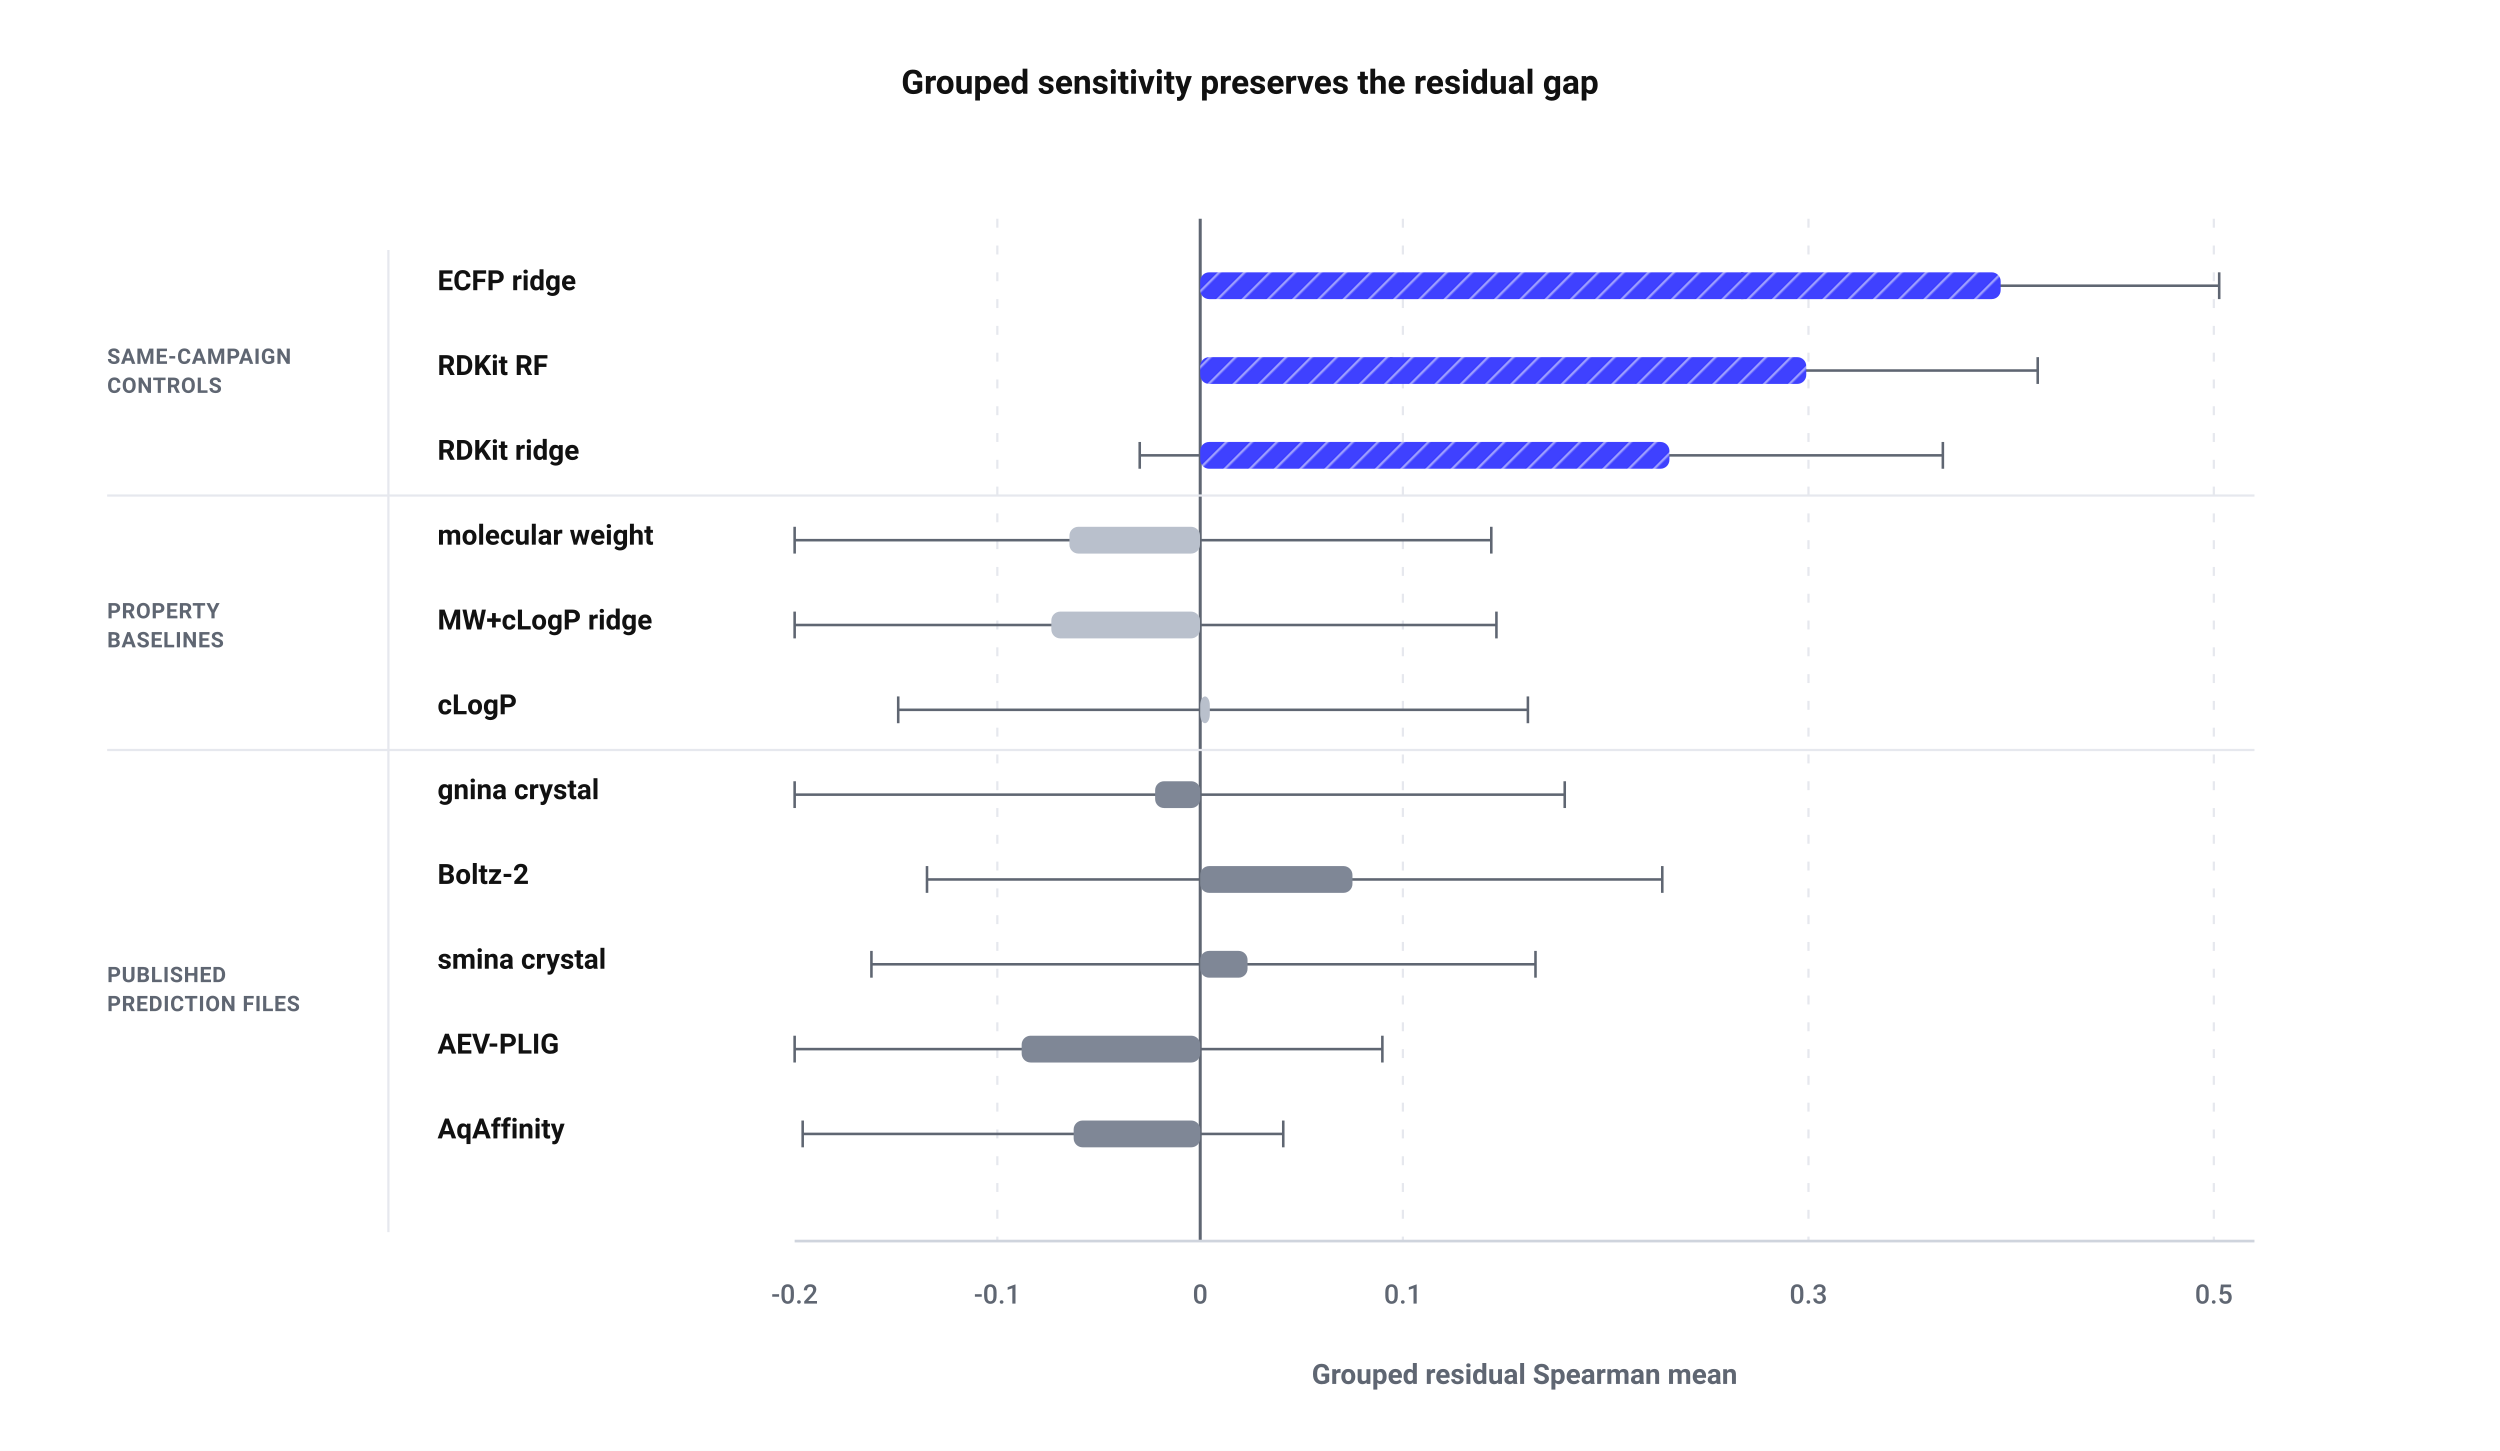
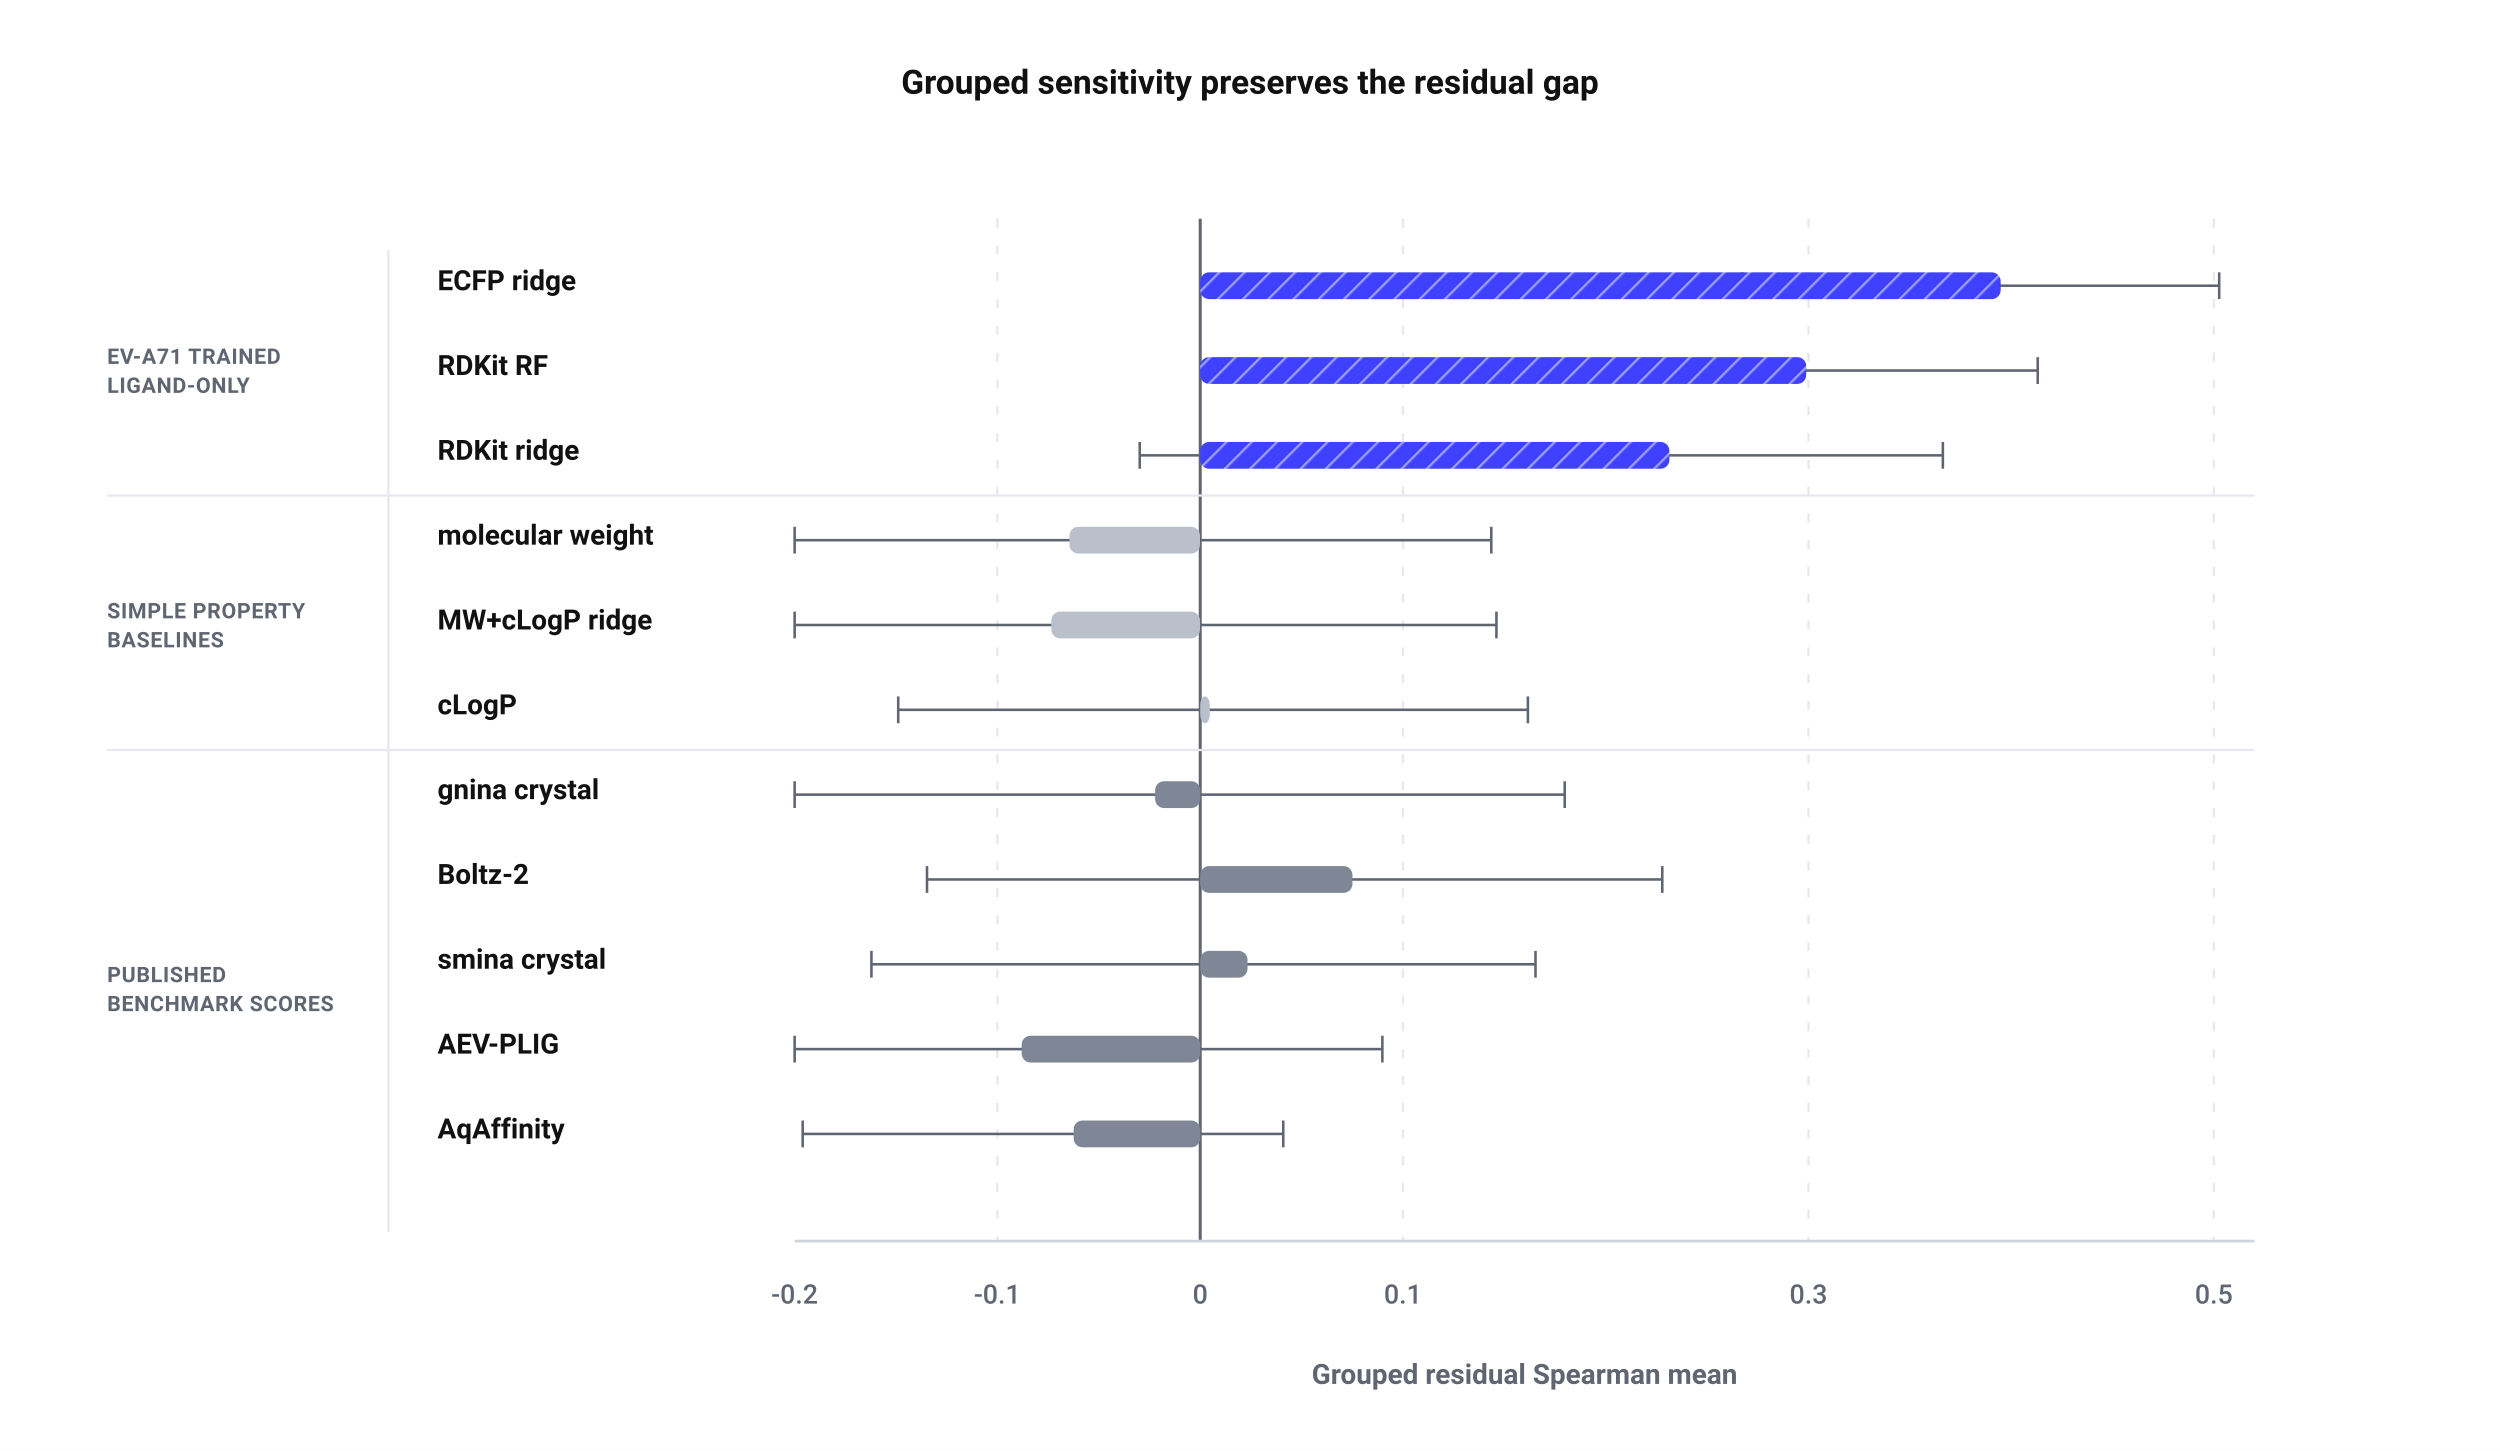
<svg xmlns="http://www.w3.org/2000/svg" viewBox="0 0 1120 650" role="img" aria-labelledby="title desc">
  <rect width="1120" height="650" fill="#ffffff" />
  <defs>
    <pattern id="control-stripe" width="8" height="8" patternUnits="userSpaceOnUse" patternTransform="rotate(45)">
      <rect width="8" height="8" fill="#3f41ff" />
      <line x1="0" y1="0" x2="0" y2="8" stroke="#ffffff" stroke-width="2.2" opacity="0.45" />
    </pattern>
    <style>
      text { font-family: 'Plus Jakarta Sans', 'Segoe UI', Roboto, Helvetica, Arial, sans-serif; }
      .title { fill: #111111; font-size: 15px; font-weight: 700; }
      .method { fill: #111111; font-size: 12.5px; font-weight: 650; }
      .role { fill: #5f6672; font-size: 9.6px; font-weight: 700; text-transform: uppercase; letter-spacing: 0.03em; }
      .tick { fill: #5f6672; font-size: 12px; font-weight: 500; }
      .axis-label { fill: #5f6672; font-size: 12.5px; font-weight: 600; }
      .grid { stroke: #e6e8ee; stroke-width: 1; stroke-dasharray: 4 8; }
      .axis { stroke: #cfd4dd; stroke-width: 1.2; }
      .zero { stroke: #5f6672; stroke-width: 1.35; }
      .ci { stroke: #5f6672; stroke-width: 1.15; }
      .bar-control { fill: url(#control-stripe); }
      .bar-property { fill: #b9c0cc; }
      .bar-published { fill: #7f8796; }
      .divider { stroke: #e6e8ee; stroke-width: 1; }
    </style>
  </defs>
  <text x="560" y="42" text-anchor="middle" class="title">Grouped sensitivity preserves the residual gap</text>
  <text x="356.0" y="584" text-anchor="middle" class="tick">-0.2</text>
  <line x1="446.8" y1="98" x2="446.8" y2="556" class="grid" />
  <text x="446.8" y="584" text-anchor="middle" class="tick">-0.1</text>
  <line x1="537.7" y1="98" x2="537.7" y2="556" class="zero" />
  <text x="537.7" y="584" text-anchor="middle" class="tick">0</text>
  <line x1="628.5" y1="98" x2="628.5" y2="556" class="grid" />
  <text x="628.5" y="584" text-anchor="middle" class="tick">0.1</text>
  <line x1="810.2" y1="98" x2="810.2" y2="556" class="grid" />
  <text x="810.2" y="584" text-anchor="middle" class="tick">0.3</text>
  <line x1="991.8" y1="98" x2="991.8" y2="556" class="grid" />
  <text x="991.8" y="584" text-anchor="middle" class="tick">0.5</text>
  <line x1="356" y1="556" x2="1010" y2="556" class="axis" />
  <line x1="174" y1="112" x2="174" y2="552" class="divider" />
  <text x="683.0" y="620" text-anchor="middle" class="axis-label">Grouped residual Spearman mean</text>
-   <text x="48" y="163.0" class="role">SAME-CAMPAIGN</text>
-   <text x="48" y="176.0" class="role">CONTROLS</text>
+   <text x="48" y="163.0" class="role">EV-A71 TRAINED</text>
+   <text x="48" y="176.0" class="role">LIGAND-ONLY</text>
  <text x="196" y="130" class="method">ECFP ridge</text>
  <line x1="780.5" y1="128" x2="994.2" y2="128" class="ci" />
  <line x1="780.5" y1="122" x2="780.5" y2="134" class="ci" />
  <line x1="994.2" y1="122" x2="994.2" y2="134" class="ci" />
  <rect x="537.7" y="122" width="358.6" height="12" rx="4" class="bar-control" />
  <text x="196" y="168" class="method">RDKit RF</text>
  <line x1="623.3" y1="166" x2="912.9" y2="166" class="ci" />
  <line x1="623.3" y1="160" x2="623.3" y2="172" class="ci" />
  <line x1="912.9" y1="160" x2="912.9" y2="172" class="ci" />
  <rect x="537.7" y="160" width="271.5" height="12" rx="4" class="bar-control" />
  <text x="196" y="206" class="method">RDKit ridge</text>
  <line x1="510.6" y1="204" x2="870.4" y2="204" class="ci" />
  <line x1="510.6" y1="198" x2="510.6" y2="210" class="ci" />
  <line x1="870.4" y1="198" x2="870.4" y2="210" class="ci" />
  <rect x="537.7" y="198" width="210.2" height="12" rx="4" class="bar-control" />
-   <text x="48" y="277.0" class="role">PROPERTY</text>
+   <text x="48" y="277.0" class="role">SIMPLE PROPERTY</text>
  <text x="48" y="290.0" class="role">BASELINES</text>
  <line x1="48" y1="222" x2="1010" y2="222" class="divider" />
  <text x="196" y="244" class="method">molecular weight</text>
  <line x1="356.0" y1="242" x2="668.1" y2="242" class="ci" />
  <line x1="356.0" y1="236" x2="356.0" y2="248" class="ci" />
  <line x1="668.1" y1="236" x2="668.1" y2="248" class="ci" />
  <rect x="479.1" y="236" width="58.5" height="12" rx="4" class="bar-property" />
  <text x="196" y="282" class="method">MW+cLogP ridge</text>
  <line x1="356.0" y1="280" x2="670.4" y2="280" class="ci" />
  <line x1="356.0" y1="274" x2="356.0" y2="286" class="ci" />
  <line x1="670.4" y1="274" x2="670.4" y2="286" class="ci" />
  <rect x="471.0" y="274" width="66.6" height="12" rx="4" class="bar-property" />
  <text x="196" y="320" class="method">cLogP</text>
  <line x1="402.4" y1="318" x2="684.5" y2="318" class="ci" />
  <line x1="402.4" y1="312" x2="402.4" y2="324" class="ci" />
  <line x1="684.5" y1="312" x2="684.5" y2="324" class="ci" />
  <rect x="537.7" y="312" width="4.3" height="12" rx="4" class="bar-property" />
  <text x="48" y="440.0" class="role">PUBLISHED</text>
-   <text x="48" y="453.0" class="role">PREDICTION FILES</text>
+   <text x="48" y="453.0" class="role">BENCHMARK SCORES</text>
  <line x1="48" y1="336" x2="1010" y2="336" class="divider" />
  <text x="196" y="358" class="method">gnina crystal</text>
  <line x1="356.0" y1="356" x2="701.0" y2="356" class="ci" />
  <line x1="356.0" y1="350" x2="356.0" y2="362" class="ci" />
  <line x1="701.0" y1="350" x2="701.0" y2="362" class="ci" />
  <rect x="517.5" y="350" width="20.2" height="12" rx="4" class="bar-published" />
  <text x="196" y="396" class="method">Boltz-2</text>
  <line x1="415.3" y1="394" x2="744.7" y2="394" class="ci" />
  <line x1="415.3" y1="388" x2="415.3" y2="400" class="ci" />
  <line x1="744.7" y1="388" x2="744.7" y2="400" class="ci" />
  <rect x="537.7" y="388" width="68.2" height="12" rx="4" class="bar-published" />
  <text x="196" y="434" class="method">smina crystal</text>
  <line x1="390.4" y1="432" x2="687.9" y2="432" class="ci" />
  <line x1="390.4" y1="426" x2="390.4" y2="438" class="ci" />
  <line x1="687.9" y1="426" x2="687.9" y2="438" class="ci" />
  <rect x="537.7" y="426" width="21.2" height="12" rx="4" class="bar-published" />
  <text x="196" y="472" class="method">AEV-PLIG</text>
  <line x1="356.0" y1="470" x2="619.3" y2="470" class="ci" />
  <line x1="356.0" y1="464" x2="356.0" y2="476" class="ci" />
  <line x1="619.3" y1="464" x2="619.3" y2="476" class="ci" />
  <rect x="457.7" y="464" width="80.0" height="12" rx="4" class="bar-published" />
  <text x="196" y="510" class="method">AqAffinity</text>
  <line x1="359.6" y1="508" x2="574.9" y2="508" class="ci" />
  <line x1="359.6" y1="502" x2="359.6" y2="514" class="ci" />
  <line x1="574.9" y1="502" x2="574.9" y2="514" class="ci" />
  <rect x="481.0" y="502" width="56.7" height="12" rx="4" class="bar-published" />
</svg>
